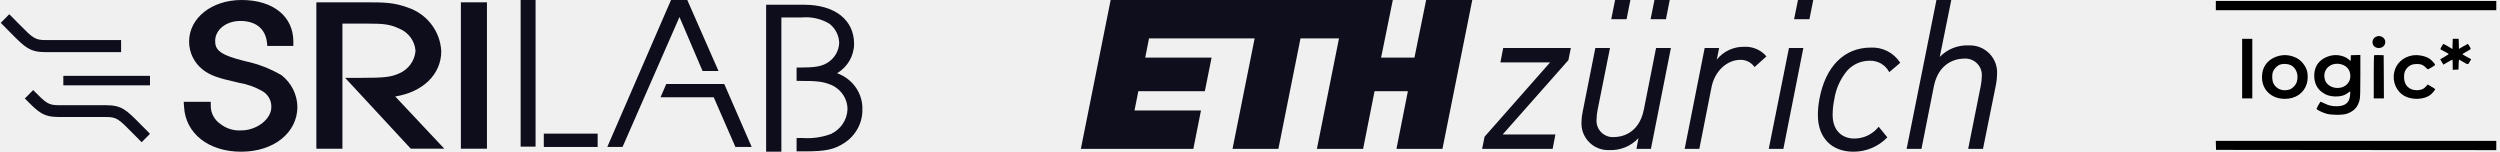
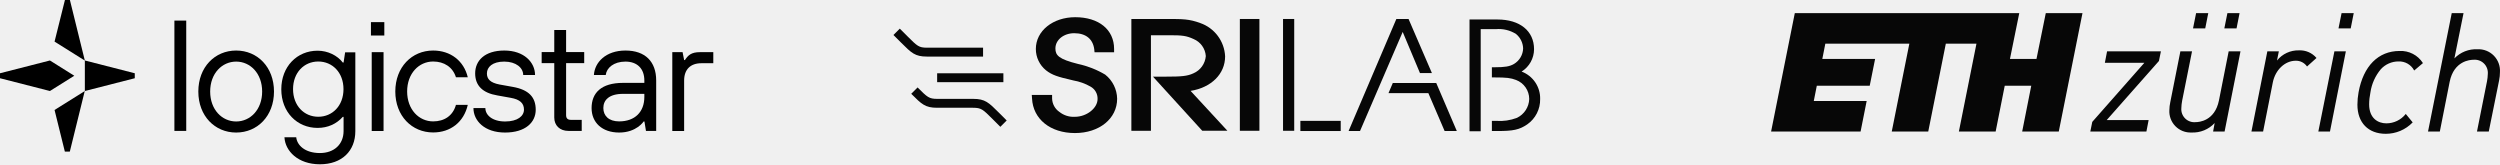
- <svg xmlns="http://www.w3.org/2000/svg" width="100%" height="100%" viewBox="0 0 412 25" version="1.1" xml:space="preserve" style="fill-rule:evenodd;clip-rule:evenodd;stroke-linejoin:round;stroke-miterlimit:2;">
-   <g id="Artboard1" transform="matrix(1,0,0,1,-0.125,0)">
-     <rect x="0.125" y="0" width="411.387" height="25" style="fill:none;" />
-     <clipPath id="_clip1">
-       <rect x="0.125" y="0" width="411.387" height="25" />
+ <svg xmlns="http://www.w3.org/2000/svg" width="517.902" height="33.979" viewBox="0 0 517.902 33.979" version="1.1" id="svg2099" xml:space="preserve">
+   <defs id="defs2103">
+     <clipPath id="b">
+       <rect width="136" height="24" id="rect2240" x="0" y="0" />
    </clipPath>
-     <g clip-path="url(#_clip1)">
-       <g id="Logo" transform="matrix(1,0,0,1,0.125,0)">
-         <g id="Group-8" transform="matrix(1,0,0,1,0.125,0)">
-           <g id="sri-copy">
-             <g id="Group" transform="matrix(1,0,0,1,30.1453,0)">
-               <path id="Path" d="M16.12,12.391C14.271,11.311 12.255,10.533 10.152,10.088C5.913,9.046 5.188,8.224 5.188,6.743C5.188,4.879 7.029,3.453 9.316,3.453C11.881,3.453 13.443,4.715 13.722,6.961L13.778,7.565L18.074,7.565L18.074,6.853C18.074,2.686 14.727,0 9.539,0C4.63,0 0.893,2.96 0.893,6.853C0.889,8.641 1.709,10.334 3.123,11.458C4.462,12.5 5.8,12.883 8.701,13.542L9.147,13.651C10.461,13.873 11.726,14.318 12.884,14.967C13.88,15.499 14.485,16.539 14.446,17.653C14.446,19.627 12.048,21.491 9.482,21.491C8.256,21.568 7.044,21.197 6.079,20.449C5.078,19.783 4.474,18.676 4.462,17.489L4.462,16.776L0,16.776L0.056,17.544C0.279,21.984 4.072,25 9.482,25C14.837,25 18.741,21.875 18.741,17.599C18.706,15.565 17.744,13.653 16.12,12.391Z" style="fill:rgb(13,13,27);fill-rule:nonzero;" />
-               <g id="Rectangle" transform="matrix(1,0,0,1,45.6823,0.383333)">
-                 <rect x="0" y="0" width="4.295" height="24.123" style="fill:rgb(13,13,27);" />
-               </g>
-               <g id="Path1" transform="matrix(1,0,0,1,21.8656,0.383333)">
-                 <path d="M12.996,15.516C17.514,14.803 20.582,11.897 20.582,8.059C20.425,4.792 18.26,1.948 15.116,0.877C12.717,0 11.212,0 7.921,0L0,0L0,24.123L4.295,24.123L4.295,3.508L8.478,3.508C11.155,3.508 12.104,3.618 13.666,4.33C15.194,4.957 16.231,6.379 16.343,8.003C16.208,9.649 15.155,11.085 13.61,11.731C12.271,12.334 11.044,12.444 7.53,12.444L4.742,12.444L15.563,24.122L21.086,24.122L12.996,15.516Z" style="fill:rgb(13,13,27);fill-rule:nonzero;" />
-               </g>
-             </g>
-             <g id="Group1" transform="matrix(1,0,0,1,0,2.34375)">
-               <path id="Path2" d="M19.832,6.25L7.421,6.25C4.778,6.25 3.991,5.454 1.687,3.124L0,1.421L1.406,0L3.093,1.705C5.285,3.921 5.622,4.261 7.421,4.261L19.832,4.261L19.832,6.25Z" style="fill:rgb(13,13,27);fill-rule:nonzero;" />
-             </g>
-             <g id="Group2" transform="matrix(1,0,0,1,10.3128,12.5)">
-               <rect id="Rectangle1" x="0" y="0" width="14.279" height="1.563" style="fill:rgb(13,13,27);" />
-             </g>
-             <g id="Group3" transform="matrix(1,0,0,1,3.96648,14.8438)">
-               <path id="Path3" d="M19.253,8.594L17.606,6.93C15.465,4.768 15.136,4.436 13.325,4.436L5.599,4.436C3.018,4.436 2.25,3.66 0,1.386L1.373,0C3.514,2.163 3.842,2.494 5.654,2.494L13.38,2.494C15.96,2.494 16.729,3.271 18.979,5.544L20.626,7.207L19.253,8.594Z" style="fill:rgb(13,13,27);fill-rule:nonzero;" />
-             </g>
-             <g id="Group4" transform="matrix(1,0,0,1,126.134,0.78125)">
-               <path id="Path4" d="M2.511,2.092L5.934,2.092C7.515,1.957 9.098,2.324 10.443,3.137C11.42,3.912 12.003,5.056 12.041,6.275C11.995,7.659 11.221,8.925 9.986,9.633C9.016,10.183 7.932,10.348 5.649,10.348L5.021,10.348L5.021,12.55L5.592,12.55C8.331,12.55 9.244,12.659 10.443,13.1C12.227,13.745 13.409,15.39 13.41,17.228C13.352,18.97 12.298,20.539 10.672,21.301C9.182,21.854 7.583,22.08 5.992,21.962L5.021,21.962L5.021,24.163L6.277,24.163C9.815,24.163 11.184,23.888 12.954,22.733C14.819,21.484 15.911,19.418 15.864,17.229C15.928,14.594 14.257,12.209 11.698,11.284C13.433,10.242 14.49,8.411 14.495,6.44C14.495,2.478 11.299,0 6.277,0L0,0L0,24.219L2.511,24.219L2.511,2.092Z" style="fill:rgb(13,13,27);fill-rule:nonzero;" />
-             </g>
-             <g id="Group5" transform="matrix(1,0,0,1,85.676,0)">
-               <g id="Rectangle2" transform="matrix(1,0,0,1,3.81728,22.0223)">
-                 <rect x="0" y="0" width="8.875" height="2.196" style="fill:rgb(13,13,27);" />
-               </g>
-               <rect id="Rectangle3" x="0" y="0" width="2.461" height="24.164" style="fill:rgb(13,13,27);" />
-             </g>
-             <g id="Group6" transform="matrix(1,0,0,1,99.9553,0)">
-               <path id="Path5" d="M15.7,11.698L18.326,11.698L13.185,0L10.504,0L0,24.219L2.514,24.219L11.899,2.802L15.7,11.698Z" style="fill:rgb(13,13,27);fill-rule:nonzero;" />
-               <g id="Path6" transform="matrix(1,0,0,1,8.77119,13.8388)">
-                 <path d="M0.95,0L0,2.196L8.771,2.196L12.346,10.379L15.028,10.379L10.504,0L0.95,0Z" style="fill:rgb(13,13,27);fill-rule:nonzero;" />
-               </g>
-             </g>
-           </g>
-           <g id="eth-copy" transform="matrix(1,0,0,1,178,0)">
-             <path id="path4" d="M54.976,9.496L49.48,9.496L51.41,0L4.911,0L0,24.531L18.537,24.531L19.798,18.201L8.844,18.201L9.47,15.035L20.431,15.035L21.544,9.496L10.608,9.496L11.233,6.331L28.639,6.331L24.995,24.531L32.554,24.531L36.196,6.331L42.541,6.331L38.9,24.531L46.516,24.531L48.401,15.035L53.895,15.035L52.012,24.531L59.592,24.531L64.506,0L56.905,0L54.976,9.496ZM87.407,3.165L89.935,3.165L90.562,0L88.045,0L87.407,3.165ZM93.892,3.165L96.422,3.165L97.047,0L94.53,0L93.892,3.165ZM117.542,3.165L120.071,3.165L120.699,0L118.181,0L117.542,3.165ZM130.199,7.841C125.787,7.841 122.691,10.958 121.699,16.397C121.543,17.248 121.464,18.111 121.462,18.976C121.462,22.691 123.708,25 127.33,25C129.425,25.005 131.431,24.159 132.887,22.656L132.909,22.632L131.507,20.917L131.481,20.887L131.454,20.915C130.485,22.127 129.017,22.833 127.463,22.835C125.737,22.835 123.892,21.801 123.892,18.908C123.898,18.069 123.987,17.232 124.158,16.411C124.418,14.648 125.162,12.991 126.309,11.625C127.244,10.596 128.571,10.01 129.962,10.009C131.309,9.948 132.571,10.666 133.204,11.854L133.225,11.887L135.011,10.374L135.036,10.352L135.017,10.325C133.972,8.697 132.135,7.749 130.199,7.841ZM146.338,7.485C144.543,7.397 142.798,8.087 141.55,9.378L143.447,0L141.002,0L136.089,24.531L138.534,24.531L140.574,14.226C141.447,9.883 144.823,9.663 145.49,9.663C146.294,9.581 147.093,9.861 147.671,10.426C148.248,10.992 148.543,11.784 148.476,12.589C148.463,13.112 148.406,13.633 148.304,14.146L146.23,24.531L148.672,24.531L150.818,13.92C150.928,13.369 150.986,12.809 150.989,12.247C151.078,10.98 150.621,9.735 149.733,8.826C148.844,7.916 147.609,7.429 146.338,7.485ZM113.372,24.491L113.364,24.532L115.775,24.532L119.065,7.914L116.695,7.914L113.372,24.491ZM69.15,10.243L69.143,10.288L77.327,10.288L66.537,22.526L66.532,22.533L66.127,24.532L77.748,24.532L78.206,22.158L69.518,22.158L80.34,9.92L80.345,9.912L80.752,7.914L69.602,7.914L69.15,10.243ZM109.357,7.712C107.593,7.665 105.908,8.445 104.802,9.818L105.176,7.951L105.183,7.914L102.804,7.914L99.516,24.491L99.509,24.532L101.924,24.532L103.935,14.364C104.449,11.756 106.446,9.862 108.687,9.862C109.604,9.84 110.472,10.275 111.002,11.023L111.025,11.053L112.983,9.293L112.964,9.269C112.066,8.223 110.736,7.649 109.357,7.712ZM94.792,7.914L97.238,7.914L97.231,7.954L93.946,24.532L91.566,24.532L91.574,24.491L91.889,22.766C90.657,24.094 88.902,24.813 87.091,24.732C85.837,24.788 84.619,24.306 83.743,23.409C82.868,22.511 82.418,21.283 82.508,20.034C82.515,19.528 82.573,19.025 82.68,18.531L82.708,18.38L84.787,7.914L87.2,7.914L87.192,7.954L85.148,18.16C85.051,18.667 84.996,19.18 84.984,19.696C84.922,20.494 85.218,21.278 85.793,21.836C86.369,22.394 87.163,22.667 87.96,22.582C88.614,22.582 91.916,22.364 92.778,18.077L94.792,7.914Z" style="fill:rgb(0,0,15);fill-opacity:0.94;fill-rule:nonzero;" />
-           </g>
-         </g>
-         <g transform="matrix(0.0760997,0,0,-0.0760997,365.16,1.68048)">
-           <path d="M0.102,20L0.102,0L609.102,0L609.102,20L0.102,20Z" style="fill-rule:nonzero;" />
-         </g>
-         <g transform="matrix(0.0760997,0,0,-0.0760997,365.16,13.6662)">
-           <path d="M346.199,99.699C336.898,94.699 337.199,80.898 346.602,76.898C356.5,72.801 367.102,78.801 367.102,88.5C367.102,98.5 355.5,104.699 346.199,99.699Z" style="fill-rule:nonzero;" />
-         </g>
-         <g transform="matrix(0.0760997,0,0,-0.0760997,365.16,22.4557)">
-           <path d="M57.102,211L57.102,82L79.102,82L79.102,211L57.102,211Z" style="fill-rule:nonzero;" />
-         </g>
-         <g transform="matrix(0.0760997,0,0,-0.0760997,365.16,17.7453)">
-           <path d="M512.898,138.102L512.602,127L503.199,132.602C498.102,135.602 493.5,138.102 493.102,138.102C492.602,138.102 490.801,135.602 489,132.5C486.398,127.903 486.102,126.704 487.199,126C488,125.5 492.102,123.301 496.301,121.102C500.5,118.903 504.199,116.704 504.5,116.301C504.699,115.903 500.699,113.204 495.5,110.301C490.301,107.403 486.102,104.801 486.102,104.5C486.102,104.204 487.699,101.602 489.602,98.602L493,93.204L502.301,98.602C507.398,101.602 511.898,104.102 512.398,104.102C512.801,104.102 513.102,99.102 513.102,93.102L513.102,82L519.398,82.301L525.602,82.602L525.898,93.403C526,99.301 526.5,104.102 526.898,104.102C527.301,104 531.699,101.602 536.602,98.602C546.602,92.704 546.102,92.602 550.398,100.301L553.102,105L543.602,110.102C538.398,112.903 534.102,115.5 534.102,115.903C534.102,116.301 538.199,118.801 543.102,121.403C548.102,124.102 552.102,126.704 552.102,127.301C552.102,129.102 546.699,138.102 545.602,138.102C545.102,138 540.602,135.602 535.602,132.602L526.602,127.301L526.301,138.204L526,149.102L513.199,149.102L512.898,138.102Z" style="fill-rule:nonzero;" />
-         </g>
-         <g transform="matrix(0.0760997,0,0,-0.0760997,365.16,25.1114)">
-           <path d="M138.102,209.296C128.102,207.199 118.102,201.796 112.301,195.398C103.801,186.097 100.199,176.398 100.102,162.796C100,135.398 120.602,115.898 149.602,115.898C172.801,115.898 190.801,128.296 197.102,148.597C199.301,155.796 199.699,167.5 198,174.796C195.199,187.097 185.199,199.597 173.898,204.898C161.898,210.5 150.301,212 138.102,209.296ZM162.602,188.796C174.398,182.898 179.898,167.699 175.5,152.796C173.398,145.699 165.602,137.699 159.102,135.898C144.5,131.796 131.199,137 124.898,149.296C121.898,155.097 121.301,166.898 123.602,174C126,181 133.102,188.199 139.699,190.296C146.602,192.5 156.5,191.796 162.602,188.796Z" style="fill-rule:nonzero;" />
-         </g>
-         <g transform="matrix(0.0760997,0,0,-0.0760997,365.16,27.7978)">
-           <path d="M253.102,245.5C238.199,243.199 225.301,235.199 218.801,224.097C214.699,217.097 212.801,208.097 213.301,198.199C214.102,183.801 220.102,172.597 231,165C239.199,159.301 246.102,157 257.199,156.398C269,155.801 278.398,158.301 285.5,163.699C288.102,165.597 290.301,167.199 290.602,167.199C291.801,167.199 291,156 289.398,151.301C285.898,140.301 276.898,135.199 261.199,135.199C251,135.199 244.199,136.898 234.301,141.801C230.199,143.801 226.801,145.199 226.602,145C225.5,143.898 218.102,130.5 218.102,129.597C218.102,127.801 231.301,121.301 239.801,119C251.398,115.801 274.898,115.898 284.102,119.097C299.602,124.398 308.301,134.199 311.699,150.097C312.699,155.199 313.102,166.801 313.102,201.5L313.102,246.301L302.898,246L292.602,245.699L292,233.097L288.5,236.097C280.102,243.597 265.398,247.398 253.102,245.5ZM272.801,225.699C284.5,222.199 291.5,212.801 291.398,200.699C291.398,193.699 289.602,189 285.102,183.801C271.801,168.699 243,173.398 236.699,191.699C229.102,214 249,232.801 272.801,225.699Z" style="fill-rule:nonzero;" />
-         </g>
-         <g transform="matrix(0.0760997,0,0,-0.0760997,365.16,25.127)">
-           <path d="M342.801,210.5C342.398,210.102 342.102,188.903 342.102,163.403L342.102,117.102L364.102,117.102L363.898,163.903L363.602,210.602L353.5,210.903C348,211 343.199,210.903 342.801,210.5Z" style="fill-rule:nonzero;" />
-         </g>
-         <g transform="matrix(0.0760997,0,0,-0.0760997,365.16,25.3172)">
-           <path d="M425.398,212.602C405.398,209 390.699,195.403 386.5,176.704C381.699,155.301 391.5,133.5 410,124.204C426.5,115.801 451.398,117.102 464.398,127C468.398,130 475.102,137.903 475.102,139.5C475.102,140 471.5,142.403 467,145L458.898,149.704L455.5,145.801C450.602,140 444.199,137.301 435.5,137.301C418.199,137.403 407.602,148.301 407.699,166.102C407.699,175.403 409.801,181 415.199,186.5C420.602,192 426.301,194.102 435.602,194.102C444.699,194.102 449.199,192.204 455,186.204C456.898,184.204 458.898,182.602 459.301,182.602C460.898,182.602 475,191.102 475,192.102C475,194.102 469,201 464,204.704C455.199,211.403 438.102,214.801 425.398,212.602Z" style="fill-rule:nonzero;" />
-         </g>
-         <g transform="matrix(0.0760997,0,0,-0.0760997,365.16,47.7969)">
-           <path d="M0.301,313.301L0.602,303.5L304.898,303.199L609.102,303L609.102,323L0,323L0.301,313.301Z" style="fill-rule:nonzero;" />
-         </g>
+     <clipPath id="clip0_1053_533">
+       <rect width="695.9" height="160" fill="#ffffff" id="rect13" x="0" y="0" />
+     </clipPath>
+     <clipPath id="clip0_1053_533-5">
+       <rect width="695.9" height="160" fill="#ffffff" id="rect13-9" x="0" y="0" />
+     </clipPath>
+   </defs>
+   <g id="eth-copy" transform="translate(366.9023,2.718923)" fill="#00000f" fill-opacity="0.941" style="fill:#000000;fill-opacity:0.971;fill-rule:nonzero;stroke:none;stroke-width:1">
+     <path d="M 54.976,9.496 H 49.48 L 51.41,0 H 4.911 L 0,24.531 h 18.537 l 1.261,-6.331 H 8.844 L 9.47,15.035 H 20.431 L 21.544,9.496 H 10.608 L 11.233,6.331 H 28.639 L 24.995,24.531 h 7.559 L 36.196,6.331 h 6.346 L 38.9,24.531 h 7.617 l 1.885,-9.496 h 5.494 l -1.883,9.496 h 7.58 L 64.506,0 H 56.905 Z M 87.407,3.165 h 2.529 L 90.562,0 h -2.517 z m 6.485,0 h 2.53 L 97.047,0 h -2.517 z m 23.651,0 h 2.529 L 120.699,0 h -2.518 z m 12.657,4.675 c -4.412,0 -7.509,3.118 -8.5,8.556 -0.156,0.851 -0.236,1.714 -0.238,2.58 0,3.715 2.246,6.024 5.868,6.024 2.095,0.005 4.101,-0.841 5.557,-2.344 l 0.022,-0.024 -1.403,-1.716 -0.025,-0.03 -0.027,0.028 c -0.969,1.212 -2.438,1.918 -3.991,1.92 -1.726,0 -3.571,-1.033 -3.571,-3.927 0.006,-0.839 0.096,-1.676 0.266,-2.497 0.26,-1.763 1.004,-3.42 2.15,-4.786 0.935,-1.028 2.262,-1.615 3.654,-1.616 1.347,-0.061 2.609,0.658 3.242,1.845 l 0.021,0.033 1.786,-1.513 0.025,-0.022 -0.019,-0.027 c -1.045,-1.629 -2.882,-2.576 -4.818,-2.485 z m 16.139,-0.355 c -1.795,-0.089 -3.54,0.602 -4.788,1.893 L 143.447,0 h -2.445 l -4.913,24.531 h 2.445 l 2.039,-10.306 c 0.874,-4.343 4.25,-4.563 4.916,-4.563 0.805,-0.082 1.604,0.198 2.181,0.763 0.577,0.565 0.872,1.358 0.805,2.162 -0.012,0.523 -0.07,1.044 -0.171,1.557 l -2.074,10.386 h 2.442 l 2.146,-10.611 c 0.111,-0.551 0.168,-1.112 0.171,-1.674 0.089,-1.267 -0.368,-2.512 -1.256,-3.421 -0.888,-0.909 -2.123,-1.397 -3.395,-1.341 z m -32.966,17.006 -0.008,0.041 h 2.411 l 3.291,-16.618 h -2.371 z m -44.221,-14.248 -0.007,0.045 h 8.184 l -10.791,12.238 -0.005,0.006 -0.405,2 h 11.621 l 0.458,-2.374 h -8.688 l 10.822,-12.238 0.005,-0.008 0.407,-1.998 H 69.602 Z M 109.357,7.712 c -1.765,-0.046 -3.45,0.733 -4.555,2.107 l 0.374,-1.867 0.006,-0.037 h -2.379 l -3.288,16.577 -0.006,0.041 h 2.414 l 2.011,-10.169 c 0.515,-2.607 2.512,-4.501 4.753,-4.501 0.917,-0.022 1.785,0.413 2.314,1.16 l 0.024,0.03 1.958,-1.76 -0.019,-0.024 C 112.066,8.223 110.736,7.649 109.357,7.712 Z M 94.792,7.914 h 2.445 l -0.006,0.04 -3.286,16.579 h -2.379 l 0.008,-0.041 0.315,-1.725 c -1.231,1.328 -2.987,2.047 -4.798,1.966 -1.254,0.056 -2.472,-0.425 -3.348,-1.323 -0.876,-0.898 -1.325,-2.126 -1.235,-3.375 0.007,-0.505 0.064,-1.009 0.172,-1.503 l 0.028,-0.15 2.079,-10.466 h 2.413 l -0.008,0.04 -2.043,10.207 c -0.097,0.506 -0.152,1.02 -0.164,1.535 -0.063,0.798 0.234,1.582 0.809,2.14 0.575,0.558 1.369,0.831 2.167,0.746 0.654,0 3.956,-0.218 4.818,-4.505 z" id="path4" style="fill:#000000;fill-opacity:0.971" />
+   </g>
+   <g id="a" class="a" clip-path="url(#b)" transform="translate(185.0875,3.563991)" style="fill:#000000;fill-opacity:0.971">
+     <g transform="translate(28.656)" id="g2255" style="fill:#000000;fill-opacity:0.971">
+       <path class="b" d="M 65.511,11.895 A 18.772,18.772 0 0 0 59.879,9.684 c -4,-1 -4.684,-1.789 -4.684,-3.211 0,-1.789 1.737,-3.158 3.895,-3.158 2.421,0 3.895,1.211 4.158,3.368 l 0.053,0.579 h 4.053 V 6.579 C 67.354,2.579 64.196,0 59.301,0 54.669,0 51.143,2.842 51.143,6.579 A 5.67,5.67 0 0 0 53.247,11 c 1.263,1 2.526,1.368 5.263,2 l 0.421,0.105 a 10.812,10.812 0 0 1 3.526,1.263 2.826,2.826 0 0 1 1.474,2.579 c 0,1.895 -2.263,3.684 -4.684,3.684 a 4.7,4.7 0 0 1 -3.211,-1 3.475,3.475 0 0 1 -1.526,-2.842 V 16.105 H 50.3 l 0.053,0.737 c 0.21,4.263 3.789,7.158 8.894,7.158 5.053,0 8.737,-3 8.737,-7.105 a 6.52,6.52 0 0 0 -2.473,-5 z" transform="translate(-50.3)" id="path2245" style="fill:#000000;fill-opacity:0.971" />
+       <g transform="translate(43.105,0.368)" id="g2249" style="fill:#000000;fill-opacity:0.971">
+         <rect class="b" width="4.053" height="23.158" id="rect2247" style="fill:#000000;fill-opacity:0.971" x="0" y="0" />
+       </g>
+       <g transform="translate(20.632,0.368)" id="g2253" style="fill:#000000;fill-opacity:0.971">
+         <path class="b" d="m 101.763,15.595 c 4.263,-0.684 7.158,-3.474 7.158,-7.158 A 7.681,7.681 0 0 0 103.763,1.542 C 101.5,0.7 100.079,0.7 96.974,0.7 H 89.5 v 23.158 h 4.053 V 4.068 H 97.5 c 2.526,0 3.421,0.105 4.895,0.789 a 4.123,4.123 0 0 1 2.526,3.526 4.261,4.261 0 0 1 -2.579,3.579 c -1.263,0.579 -2.421,0.684 -5.737,0.684 h -2.631 l 10.211,11.211 h 5.211 z" transform="translate(-89.5,-0.7)" id="path2251" style="fill:#000000;fill-opacity:0.971" />
+       </g>
+     </g>
+     <g transform="translate(0,2.368)" id="g2259" style="fill:#000000;fill-opacity:0.971">
+       <path class="b" d="M 18.565,10.289 H 6.947 C 4.473,10.289 3.736,9.552 1.579,7.394 L 0,5.816 1.316,4.5 2.895,6.079 c 2.052,2.053 2.368,2.368 4.052,2.368 h 11.618 z" transform="translate(0,-4.5)" id="path2257" style="fill:#000000;fill-opacity:0.971" />
+     </g>
+     <g transform="translate(9.053,11.617)" id="g2263" style="fill:#000000;fill-opacity:0.971">
+       <rect class="b" width="13.722" height="1.842" id="rect2261" style="fill:#000000;fill-opacity:0.971" x="0" y="0" />
+     </g>
+     <g transform="translate(3.684,14.55)" id="g2267" style="fill:#000000;fill-opacity:0.971">
+       <path class="b" d="M 25.459,31.658 23.88,30.079 C 21.827,28.026 21.512,27.711 19.775,27.711 H 12.368 C 9.894,27.711 9.157,26.974 7,24.816 L 8.316,23.5 c 2.053,2.053 2.368,2.368 4.105,2.368 h 7.407 c 2.474,0 3.211,0.737 5.368,2.895 l 1.579,1.579 z" transform="translate(-7,-23.5)" id="path2265" style="fill:#000000;fill-opacity:0.971" />
+     </g>
+     <g transform="translate(119.34,0.474)" id="g2271" style="fill:#000000;fill-opacity:0.971">
+       <path class="b" d="m 224.968,2.9 h 3.105 a 6.714,6.714 0 0 1 4.158,1 4.041,4.041 0 0 1 1.474,3 3.878,3.878 0 0 1 -1.895,3.211 c -0.895,0.526 -1.895,0.684 -4,0.684 h -0.579 V 12.9 h 0.526 c 2.526,0 3.368,0.105 4.474,0.526 a 4.219,4.219 0 0 1 2.737,3.947 4.492,4.492 0 0 1 -2.526,3.895 9.9,9.9 0 0 1 -4.316,0.632 h -0.895 v 2.105 h 1.158 c 3.263,0 4.526,-0.263 6.158,-1.368 a 6.249,6.249 0 0 0 2.684,-5.263 5.922,5.922 0 0 0 -3.842,-5.684 5.474,5.474 0 0 0 2.579,-4.632 c 0,-3.789 -2.947,-6.158 -7.579,-6.158 H 222.6 v 23.158 h 2.316 V 2.9 Z" transform="translate(-222.6,-0.9)" id="path2269" style="fill:#000000;fill-opacity:0.971" />
+     </g>
+     <g transform="translate(80.708,0.368)" id="g2279" style="fill:#000000;fill-opacity:0.971">
+       <g transform="translate(3.593,21.105)" id="g2275" style="fill:#000000;fill-opacity:0.971">
+         <rect class="b" width="8.354" height="2.105" id="rect2273" style="fill:#000000;fill-opacity:0.971" x="0" y="0" />
+       </g>
+       <rect class="b" width="2.316" height="23.158" id="rect2277" style="fill:#000000;fill-opacity:0.971" x="0" y="0" />
+     </g>
+     <g transform="translate(94.287,0.368)" id="g2287" style="fill:#000000;fill-opacity:0.971">
+       <path class="b" d="m 189.79,11.911 h 2.474 L 187.421,0.7 h -2.526 L 175,23.911 h 2.368 L 186.21,3.385 Z" transform="translate(-175,-0.7)" id="path2281" style="fill:#000000;fill-opacity:0.971" />
+       <g transform="translate(8.263,13.263)" id="g2285" style="fill:#000000;fill-opacity:0.971">
+         <path class="b" d="m 191.595,25.9 -0.895,2.105 h 8.263 l 3.368,7.842 h 2.526 L 200.595,25.9 Z" transform="translate(-190.7,-25.9)" id="path2283" style="fill:#000000;fill-opacity:0.971" />
      </g>
    </g>
  </g>
+   <g clip-path="url(#clip0_1053_533-5)" id="g13-5" transform="scale(0.2123686)" style="fill:#000000">
+     <path d="m 170.125,20.086 h 11.548 V 127.701 h -11.548 z" fill="#1f2937" id="path1-4" style="fill:#000000" />
+     <path d="m 193.465,89.293 c 0,-23.849 16.15,-40 36.904,-40 20.753,0 36.903,16.151 36.903,40 0,23.849 -16.15,40 -36.903,40 -20.754,0 -36.904,-16.151 -36.904,-40 z m 62.259,0 c 0,-17.657 -11.548,-29.205 -25.355,-29.205 -13.808,0 -25.356,11.548 -25.356,29.205 0,17.657 11.548,29.205 25.356,29.205 13.807,0 25.355,-11.548 25.355,-29.205 z" fill="#1f2937" id="path2-9" style="fill:#000000" />
+     <path d="m 277.413,133.892 h 11.548 c 0.753,7.699 8.452,15.398 23.096,15.398 13.808,0 23.097,-8.452 23.097,-21.507 V 113.976 H 334.4 c -6.192,6.945 -14.644,10.795 -24.602,10.795 -20,0 -35.398,-15.398 -35.398,-37.657 0,-22.259 15.398,-37.657 35.398,-37.657 9.958,0 19.247,4.603 24.602,11.548 h 0.754 l 1.506,-9.958 h 9.958 v 76.904 c 0,19.247 -13.054,32.301 -34.561,32.301 -21.506,0 -33.807,-13.054 -34.56,-26.109 z M 335.07,86.947 c 0,-16.151 -10.795,-26.946 -24.603,-26.946 -13.807,0 -24.602,10.795 -24.602,26.946 0,16.15 10.795,26.945 24.602,26.945 13.808,0 24.603,-10.795 24.603,-26.945 z" fill="#1f2937" id="path3-1" style="fill:#000000" />
+     <path d="m 361.842,21.59 h 13.054 v 13.054 h -13.054 z m 0.753,29.289 h 11.548 v 76.903 h -11.548 z" fill="#1f2937" id="path4-7" style="fill:#000000" />
+     <path d="m 385.607,89.293 c 0,-23.849 16.151,-40 36.904,-40 16.904,0 29.958,9.958 33.808,26.109 h -11.548 c -3.097,-9.958 -11.549,-15.398 -22.26,-15.398 -13.807,0 -25.355,11.548 -25.355,29.205 0,17.657 11.548,29.205 25.355,29.205 10.795,0 19.247,-5.355 22.26,-16.15 h 11.548 c -3.85,16.903 -16.904,26.945 -33.808,26.945 -20.753,0 -36.904,-16.15 -36.904,-40 z" fill="#1f2937" id="path5-5" style="fill:#000000" />
+     <path d="m 461.92,105.444 h 11.548 c 0,6.945 6.945,13.054 19.247,13.054 12.301,0 18.41,-5.356 18.41,-11.548 0,-6.193 -3.85,-9.958 -13.055,-11.548 L 485.016,93.059 C 471.208,90.716 463.51,83.854 463.51,71.552 c 0,-12.301 9.205,-22.259 28.451,-22.259 19.247,0 29.959,11.548 29.959,23.849 h -11.548 c 0,-6.946 -6.946,-13.054 -18.494,-13.054 -11.548,0 -16.904,5.356 -16.904,11.548 0,5.356 3.096,9.038 12.301,10.795 l 13.055,2.343 c 15.397,2.761 22.259,9.958 22.259,22.26 0,12.301 -9.958,22.259 -29.958,22.259 -20,0 -30.795,-11.548 -30.795,-23.849 z" fill="#1f2937" id="path6-5" style="fill:#000000" />
+     <path d="M 540.674,114.644 V 61.589 H 528.373 V 50.794 h 12.301 V 29.288 h 11.548 v 21.506 h 17.657 v 10.795 h -17.657 v 50.712 c 0,3.096 1.507,4.602 4.603,4.602 h 10.628 v 10.795 h -12.971 c -8.452,0 -13.808,-5.356 -13.808,-13.054 z" fill="#1f2937" id="path7-4" style="fill:#000000" />
+     <path d="m 577.078,105.444 c 0,-14.645 9.205,-24.603 30.711,-24.603 h 20.754 V 78.498 c 0,-11.548 -6.946,-18.41 -18.41,-18.41 -11.465,0 -18.411,6.109 -19.247,13.054 h -11.548 c 0.753,-12.301 11.548,-23.849 30.795,-23.849 19.246,0 29.958,10.795 29.958,29.205 v 49.205 h -9.958 l -1.507,-9.205 h -0.753 c 0,0 -6.945,10.795 -23.849,10.795 -16.904,0 -26.946,-9.958 -26.946,-23.849 z m 51.465,-10.795 v -3.096 h -20.754 c -13.807,0 -19.246,6.192 -19.246,13.808 0,7.615 5.355,13.054 15.397,13.054 15.398,0 24.603,-9.205 24.603,-23.849 z" fill="#1f2937" id="path8-1" style="fill:#000000" />
+     <path d="m 655.892,50.879 h 9.958 l 1.507,7.699 h 0.753 c 3.096,-4.603 6.109,-7.699 14.644,-7.699 h 13.055 v 10.795 H 684.26 c -10.795,0 -16.903,6.109 -16.903,16.904 V 127.783 H 655.809 V 50.879 Z" fill="#1f2937" id="path9-8" style="fill:#000000" />
+     <path d="M 82.757,59.078 53.217,40.585 63.342,-9.76562e-4 h 4.854 z" fill="#1f2937" id="path10-8" style="fill:#000000" />
+     <path d="m 82.757,88.789 -29.54,18.494 10.042,40.586 h 4.854 L 82.673,88.789 Z" fill="#1f2937" id="path11-3" style="fill:#000000" />
+     <path d="M 0,76.315 48.703,88.784 72.469,73.889 48.703,58.993 0,71.462 Z" fill="#1f2937" id="path12-5" style="fill:#000000" />
+     <path d="M 131.469,71.462 82.766,58.993 V 88.784 L 131.469,76.315 Z" fill="#1f2937" id="path13-2" style="fill:#000000" />
+   </g>
</svg>
